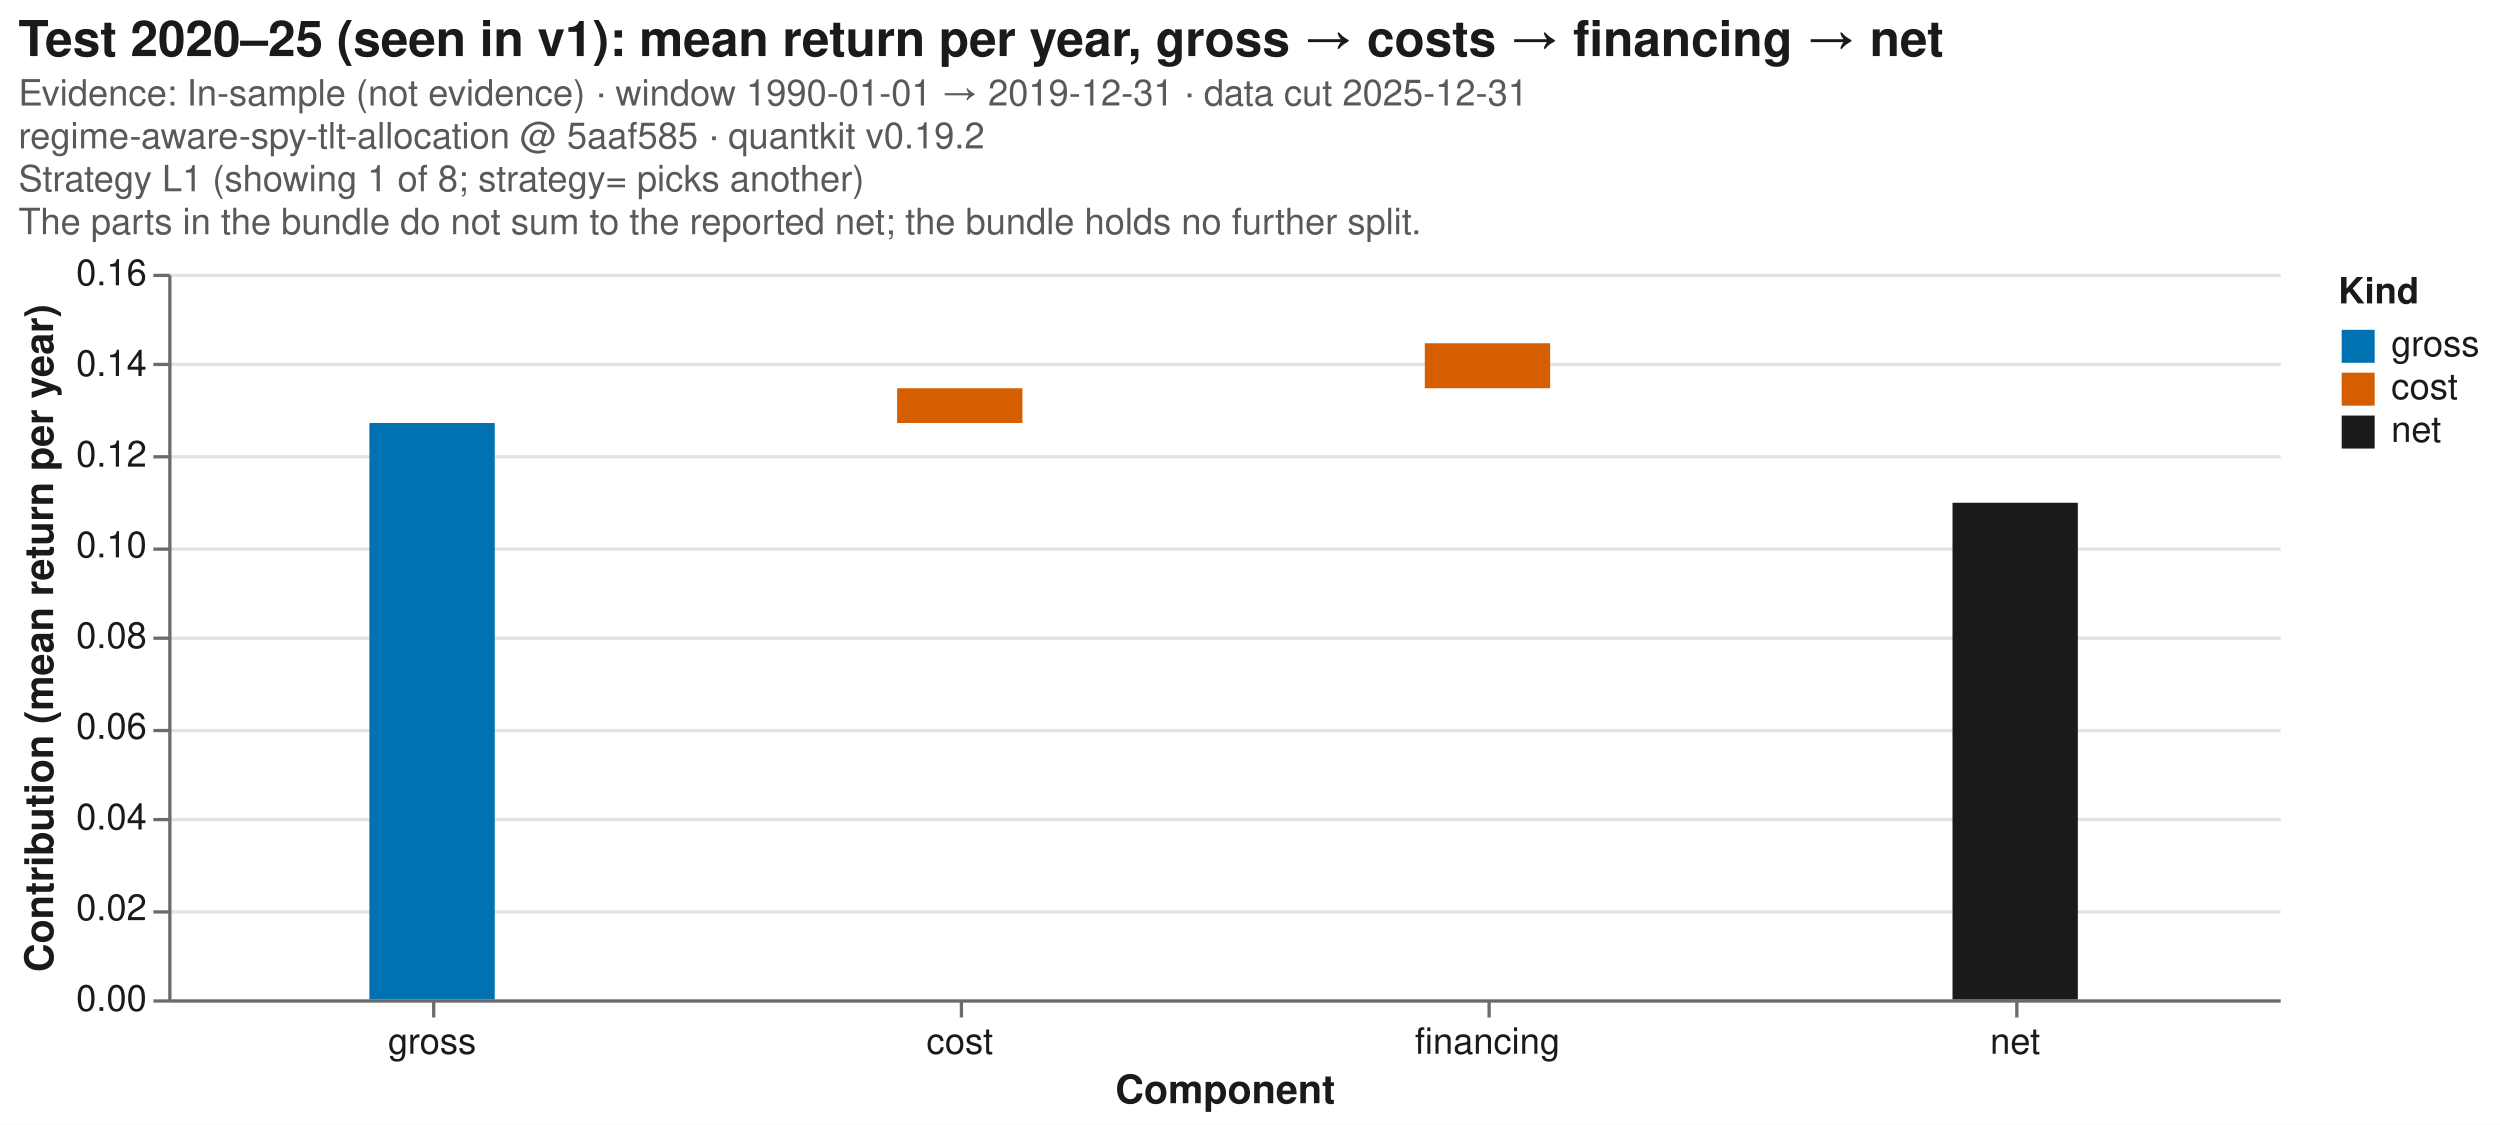
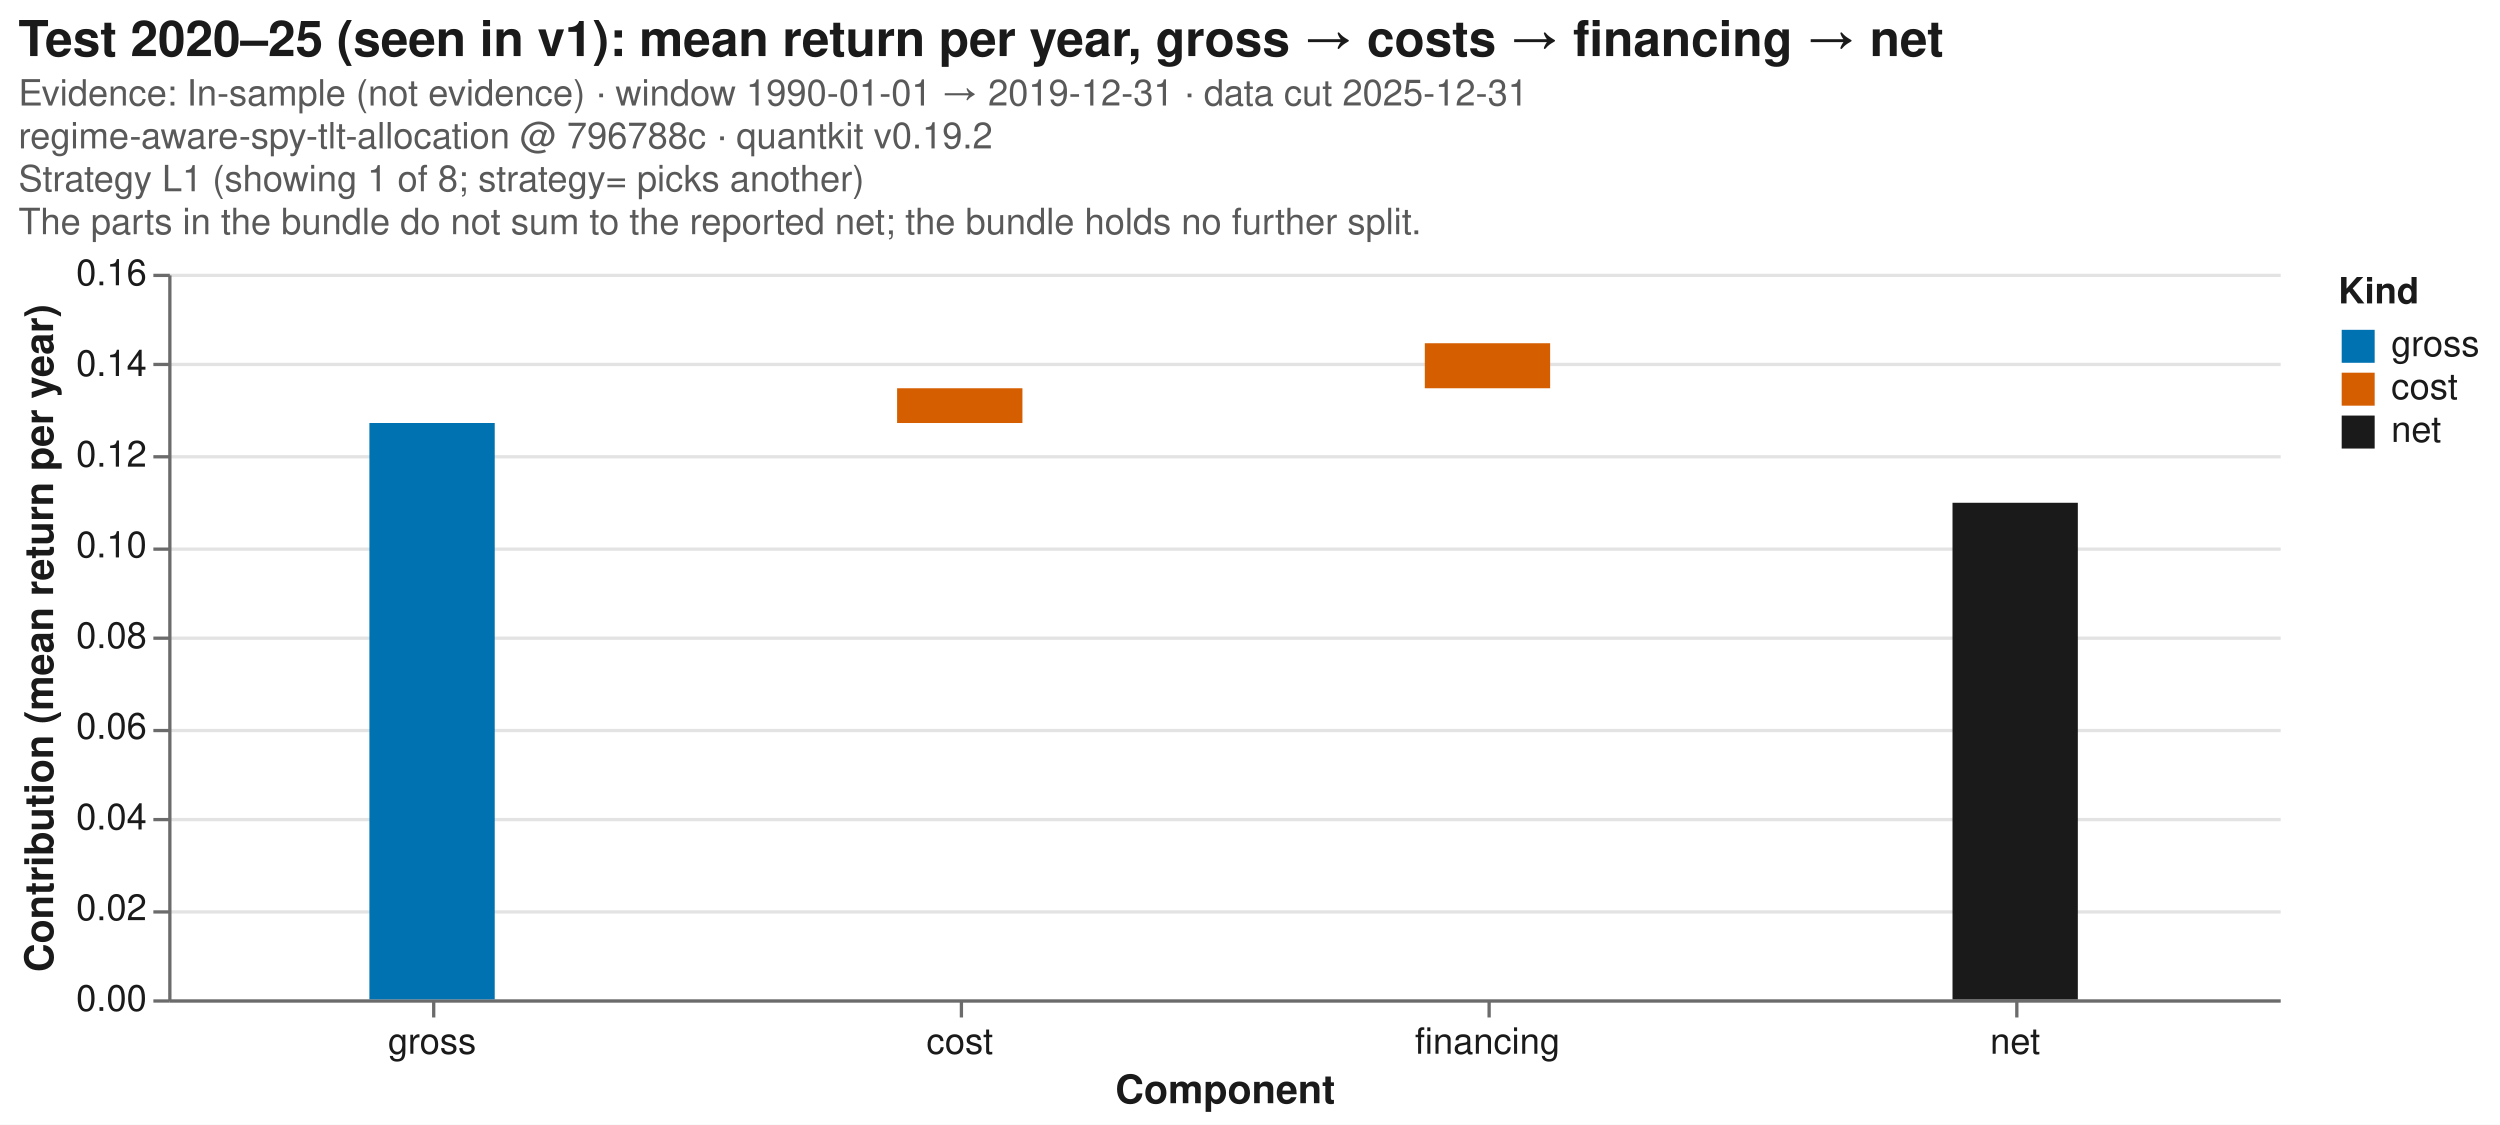
<svg xmlns="http://www.w3.org/2000/svg" version="1.1" class="marks" width="758" height="341" viewBox="0 0 758 341">
  <rect width="758" height="341" fill="#FFFFFF" />
  <g fill="none" stroke-miterlimit="10" transform="translate(51,83)">
    <g class="mark-group role-frame root" role="graphics-object" aria-roledescription="group mark container">
      <g transform="translate(0,0)">
        <path class="background" aria-hidden="true" d="M0,0h640v220h-640Z" />
        <g>
          <g class="mark-group role-axis" aria-hidden="true">
            <g transform="translate(0.5,0.5)">
              <path class="background" aria-hidden="true" d="M0,0h0v0h0Z" pointer-events="none" />
              <g>
                <g class="mark-rule role-axis-grid" pointer-events="none">
                  <line transform="translate(0,220)" x2="640" y2="0" stroke="#E3E3E3" stroke-width="1" opacity="1" />
                  <line transform="translate(0,193)" x2="640" y2="0" stroke="#E3E3E3" stroke-width="1" opacity="1" />
                  <line transform="translate(0,165)" x2="640" y2="0" stroke="#E3E3E3" stroke-width="1" opacity="1" />
                  <line transform="translate(0,138)" x2="640" y2="0" stroke="#E3E3E3" stroke-width="1" opacity="1" />
                  <line transform="translate(0,110)" x2="640" y2="0" stroke="#E3E3E3" stroke-width="1" opacity="1" />
                  <line transform="translate(0,83)" x2="640" y2="0" stroke="#E3E3E3" stroke-width="1" opacity="1" />
                  <line transform="translate(0,55)" x2="640" y2="0" stroke="#E3E3E3" stroke-width="1" opacity="1" />
                  <line transform="translate(0,27)" x2="640" y2="0" stroke="#E3E3E3" stroke-width="1" opacity="1" />
                  <line transform="translate(0,0)" x2="640" y2="0" stroke="#E3E3E3" stroke-width="1" opacity="1" />
                </g>
              </g>
              <path class="foreground" aria-hidden="true" d="" pointer-events="none" display="none" />
            </g>
          </g>
          <g class="mark-group role-axis" role="graphics-symbol" aria-roledescription="axis" aria-label="X-axis titled 'Component' for a discrete scale with 4 values: gross, cost, financing, net">
            <g transform="translate(0.5,220.5)">
              <path class="background" aria-hidden="true" d="M0,0h0v0h0Z" pointer-events="none" />
              <g>
                <g class="mark-rule role-axis-tick" pointer-events="none">
                  <line transform="translate(80,0)" x2="0" y2="5" stroke="#6B6B6B" stroke-width="1" opacity="1" />
                  <line transform="translate(240,0)" x2="0" y2="5" stroke="#6B6B6B" stroke-width="1" opacity="1" />
                  <line transform="translate(400,0)" x2="0" y2="5" stroke="#6B6B6B" stroke-width="1" opacity="1" />
                  <line transform="translate(560,0)" x2="0" y2="5" stroke="#6B6B6B" stroke-width="1" opacity="1" />
                </g>
                <g class="mark-text role-axis-label" pointer-events="none">
                  <text text-anchor="middle" transform="translate(79.5,16)" font-family="Helvetica Neue, Helvetica, Arial, sans-serif" font-size="11px" fill="#1A1A1A" opacity="1">gross</text>
                  <text text-anchor="middle" transform="translate(239.5,16)" font-family="Helvetica Neue, Helvetica, Arial, sans-serif" font-size="11px" fill="#1A1A1A" opacity="1">cost</text>
                  <text text-anchor="middle" transform="translate(399.5,16)" font-family="Helvetica Neue, Helvetica, Arial, sans-serif" font-size="11px" fill="#1A1A1A" opacity="1">financing</text>
                  <text text-anchor="middle" transform="translate(559.5,16)" font-family="Helvetica Neue, Helvetica, Arial, sans-serif" font-size="11px" fill="#1A1A1A" opacity="1">net</text>
                </g>
                <g class="mark-rule role-axis-domain" pointer-events="none">
                  <line transform="translate(0,0)" x2="640" y2="0" stroke="#6B6B6B" stroke-width="1" opacity="1" />
                </g>
                <g class="mark-text role-axis-title" pointer-events="none">
                  <text text-anchor="middle" transform="translate(320,31)" font-family="Helvetica Neue, Helvetica, Arial, sans-serif" font-size="12px" font-weight="bold" fill="#1A1A1A" opacity="1">Component</text>
                </g>
              </g>
              <path class="foreground" aria-hidden="true" d="" pointer-events="none" display="none" />
            </g>
          </g>
          <g class="mark-group role-axis" role="graphics-symbol" aria-roledescription="axis" aria-label="Y-axis titled 'Contribution (mean return per year)' for a linear scale with values from 0.00 to 0.16">
            <g transform="translate(0.5,0.5)">
              <path class="background" aria-hidden="true" d="M0,0h0v0h0Z" pointer-events="none" />
              <g>
                <g class="mark-rule role-axis-tick" pointer-events="none">
                  <line transform="translate(0,220)" x2="-5" y2="0" stroke="#6B6B6B" stroke-width="1" opacity="1" />
                  <line transform="translate(0,193)" x2="-5" y2="0" stroke="#6B6B6B" stroke-width="1" opacity="1" />
                  <line transform="translate(0,165)" x2="-5" y2="0" stroke="#6B6B6B" stroke-width="1" opacity="1" />
                  <line transform="translate(0,138)" x2="-5" y2="0" stroke="#6B6B6B" stroke-width="1" opacity="1" />
                  <line transform="translate(0,110)" x2="-5" y2="0" stroke="#6B6B6B" stroke-width="1" opacity="1" />
                  <line transform="translate(0,83)" x2="-5" y2="0" stroke="#6B6B6B" stroke-width="1" opacity="1" />
                  <line transform="translate(0,55)" x2="-5" y2="0" stroke="#6B6B6B" stroke-width="1" opacity="1" />
                  <line transform="translate(0,27)" x2="-5" y2="0" stroke="#6B6B6B" stroke-width="1" opacity="1" />
                  <line transform="translate(0,0)" x2="-5" y2="0" stroke="#6B6B6B" stroke-width="1" opacity="1" />
                </g>
                <g class="mark-text role-axis-label" pointer-events="none">
                  <text text-anchor="end" transform="translate(-7,223)" font-family="Helvetica Neue, Helvetica, Arial, sans-serif" font-size="11px" fill="#1A1A1A" opacity="1">0.00</text>
                  <text text-anchor="end" transform="translate(-7,195.5)" font-family="Helvetica Neue, Helvetica, Arial, sans-serif" font-size="11px" fill="#1A1A1A" opacity="1">0.02</text>
                  <text text-anchor="end" transform="translate(-7,168)" font-family="Helvetica Neue, Helvetica, Arial, sans-serif" font-size="11px" fill="#1A1A1A" opacity="1">0.04</text>
                  <text text-anchor="end" transform="translate(-7,140.5)" font-family="Helvetica Neue, Helvetica, Arial, sans-serif" font-size="11px" fill="#1A1A1A" opacity="1">0.06</text>
                  <text text-anchor="end" transform="translate(-7,113)" font-family="Helvetica Neue, Helvetica, Arial, sans-serif" font-size="11px" fill="#1A1A1A" opacity="1">0.08</text>
                  <text text-anchor="end" transform="translate(-7,85.5)" font-family="Helvetica Neue, Helvetica, Arial, sans-serif" font-size="11px" fill="#1A1A1A" opacity="1">0.10</text>
                  <text text-anchor="end" transform="translate(-7,58)" font-family="Helvetica Neue, Helvetica, Arial, sans-serif" font-size="11px" fill="#1A1A1A" opacity="1">0.12</text>
                  <text text-anchor="end" transform="translate(-7,30.5)" font-family="Helvetica Neue, Helvetica, Arial, sans-serif" font-size="11px" fill="#1A1A1A" opacity="1">0.14</text>
                  <text text-anchor="end" transform="translate(-7,3)" font-family="Helvetica Neue, Helvetica, Arial, sans-serif" font-size="11px" fill="#1A1A1A" opacity="1">0.16</text>
                </g>
                <g class="mark-rule role-axis-domain" pointer-events="none">
                  <line transform="translate(0,220)" x2="0" y2="-220" stroke="#6B6B6B" stroke-width="1" opacity="1" />
                </g>
                <g class="mark-text role-axis-title" pointer-events="none">
                  <text text-anchor="middle" transform="translate(-32.406,110) rotate(-90) translate(0,-3)" font-family="Helvetica Neue, Helvetica, Arial, sans-serif" font-size="12px" font-weight="bold" fill="#1A1A1A" opacity="1">Contribution (mean return per year)</text>
                </g>
              </g>
              <path class="foreground" aria-hidden="true" d="" pointer-events="none" display="none" />
            </g>
          </g>
          <g class="mark-rect role-mark marks" role="graphics-object" aria-roledescription="rect mark container">
            <path aria-label="Component: gross; Contribution (mean return per year): 0; Kind: gross; part: gross; value: 0.1271" role="graphics-symbol" aria-roledescription="bar" d="M61,45.255h38v174.745h-38Z" fill="#0072B2" />
            <path aria-label="Component: cost; Contribution (mean return per year): 0.127087032981; Kind: cost; part: cost; value: −0.007663" role="graphics-symbol" aria-roledescription="bar" d="M221,34.719h38v10.537h-38Z" fill="#D55E00" />
            <path aria-label="Component: financing; Contribution (mean return per year): 0.134749948051; Kind: cost; part: financing; value: −0.009927" role="graphics-symbol" aria-roledescription="bar" d="M381,21.07h38v13.649h-38Z" fill="#D55E00" />
            <path aria-label="Component: net; Contribution (mean return per year): 0; Kind: net; part: net; value: 0.1095" role="graphics-symbol" aria-roledescription="bar" d="M541,69.441h38v150.559h-38Z" fill="#1A1A1A" />
          </g>
          <g class="mark-group role-legend" role="graphics-symbol" aria-roledescription="legend" aria-label="Symbol legend titled 'Kind' for fill color with 3 values: gross, cost, net">
            <g transform="translate(658,0)">
              <path class="background" aria-hidden="true" d="M0,0h44v53h-44Z" pointer-events="none" />
              <g>
                <g class="mark-group role-legend-entry">
                  <g transform="translate(0,16)">
                    <path class="background" aria-hidden="true" d="M0,0h0v0h0Z" pointer-events="none" />
                    <g>
                      <g class="mark-group role-scope" role="graphics-object" aria-roledescription="group mark container">
                        <g transform="translate(0,0)">
                          <path class="background" aria-hidden="true" d="M0,0h43.093v11h-43.093Z" pointer-events="none" opacity="1" />
                          <g>
                            <g class="mark-symbol role-legend-symbol" pointer-events="none">
                              <path transform="translate(6,6)" d="M-5,-5h10v10h-10Z" fill="#0072B2" stroke-width="1.5" opacity="1" />
                            </g>
                            <g class="mark-text role-legend-label" pointer-events="none">
                              <text text-anchor="start" transform="translate(16,9)" font-family="Helvetica Neue, Helvetica, Arial, sans-serif" font-size="11px" fill="#1A1A1A" opacity="1">gross</text>
                            </g>
                          </g>
                          <path class="foreground" aria-hidden="true" d="" pointer-events="none" display="none" />
                        </g>
                        <g transform="translate(0,13)">
                          <path class="background" aria-hidden="true" d="M0,0h43.093v11h-43.093Z" pointer-events="none" opacity="1" />
                          <g>
                            <g class="mark-symbol role-legend-symbol" pointer-events="none">
                              <path transform="translate(6,6)" d="M-5,-5h10v10h-10Z" fill="#D55E00" stroke-width="1.5" opacity="1" />
                            </g>
                            <g class="mark-text role-legend-label" pointer-events="none">
                              <text text-anchor="start" transform="translate(16,9)" font-family="Helvetica Neue, Helvetica, Arial, sans-serif" font-size="11px" fill="#1A1A1A" opacity="1">cost</text>
                            </g>
                          </g>
                          <path class="foreground" aria-hidden="true" d="" pointer-events="none" display="none" />
                        </g>
                        <g transform="translate(0,26)">
                          <path class="background" aria-hidden="true" d="M0,0h43.093v11h-43.093Z" pointer-events="none" opacity="1" />
                          <g>
                            <g class="mark-symbol role-legend-symbol" pointer-events="none">
                              <path transform="translate(6,6)" d="M-5,-5h10v10h-10Z" fill="#1A1A1A" stroke-width="1.5" opacity="1" />
                            </g>
                            <g class="mark-text role-legend-label" pointer-events="none">
                              <text text-anchor="start" transform="translate(16,9)" font-family="Helvetica Neue, Helvetica, Arial, sans-serif" font-size="11px" fill="#1A1A1A" opacity="1">net</text>
                            </g>
                          </g>
                          <path class="foreground" aria-hidden="true" d="" pointer-events="none" display="none" />
                        </g>
                      </g>
                    </g>
                    <path class="foreground" aria-hidden="true" d="" pointer-events="none" display="none" />
                  </g>
                </g>
                <g class="mark-text role-legend-title" pointer-events="none">
                  <text text-anchor="start" transform="translate(0,9)" font-family="Helvetica Neue, Helvetica, Arial, sans-serif" font-size="11px" font-weight="bold" fill="#1A1A1A" opacity="1">Kind</text>
                </g>
              </g>
              <path class="foreground" aria-hidden="true" d="" pointer-events="none" display="none" />
            </g>
          </g>
          <g class="mark-group role-title">
            <g transform="translate(-45.406,-78)">
              <path class="background" aria-hidden="true" d="M0,0h0v0h0Z" pointer-events="none" />
              <g>
                <g class="mark-text role-title-text" role="graphics-symbol" aria-roledescription="title" aria-label="Title text 'Test 2020–25 (seen in v1): mean return per year, gross → costs → financing → net'" pointer-events="none">
                  <text text-anchor="start" transform="translate(0,12)" font-family="Helvetica Neue, Helvetica, Arial, sans-serif" font-size="15px" font-weight="bold" fill="#1A1A1A" opacity="1">Test 2020–25 (seen in v1): mean return per year, gross → costs → financing → net</text>
                </g>
-                 <g class="mark-text role-title-subtitle" role="graphics-symbol" aria-roledescription="subtitle" aria-label="Subtitle text 'Evidence: In-sample (not evidence) · window 1990-01-01 → 2019-12-31 · data cut 2025-12-31 regime-aware-spy-tlt-allocation @ 5aaf585 · quantkit v0.19.2 Strategy L1 (showing 1 of 8; strategy= picks another) The parts in the bundle do not sum to the reported net; the bundle holds no further split.'" pointer-events="none">
+                 <g class="mark-text role-title-subtitle" role="graphics-symbol" aria-roledescription="subtitle" aria-label="Subtitle text 'Evidence: In-sample (not evidence) · window 1990-01-01 → 2019-12-31 · data cut 2025-12-31 regime-aware-spy-tlt-allocation @ 796788c · quantkit v0.19.2 Strategy L1 (showing 1 of 8; strategy= picks another) The parts in the bundle do not sum to the reported net; the bundle holds no further split.'" pointer-events="none">
                  <text text-anchor="start" transform="translate(0,27)" font-family="Helvetica Neue, Helvetica, Arial, sans-serif" font-size="11px" fill="#595959" opacity="1">
                    <tspan>Evidence: In-sample (not evidence) · window 1990-01-01 → 2019-12-31 · data cut 2025-12-31</tspan>
-                     <tspan x="0" dy="13">regime-aware-spy-tlt-allocation @ 5aaf585 · quantkit v0.19.2</tspan>
+                     <tspan x="0" dy="13">regime-aware-spy-tlt-allocation @ 796788c · quantkit v0.19.2</tspan>
                    <tspan x="0" dy="13">Strategy L1 (showing 1 of 8; strategy= picks another)</tspan>
                    <tspan x="0" dy="13">The parts in the bundle do not sum to the reported net; the bundle holds no further split.</tspan>
                  </text>
                </g>
              </g>
              <path class="foreground" aria-hidden="true" d="" pointer-events="none" display="none" />
            </g>
          </g>
        </g>
        <path class="foreground" aria-hidden="true" d="" display="none" />
      </g>
    </g>
  </g>
</svg>
